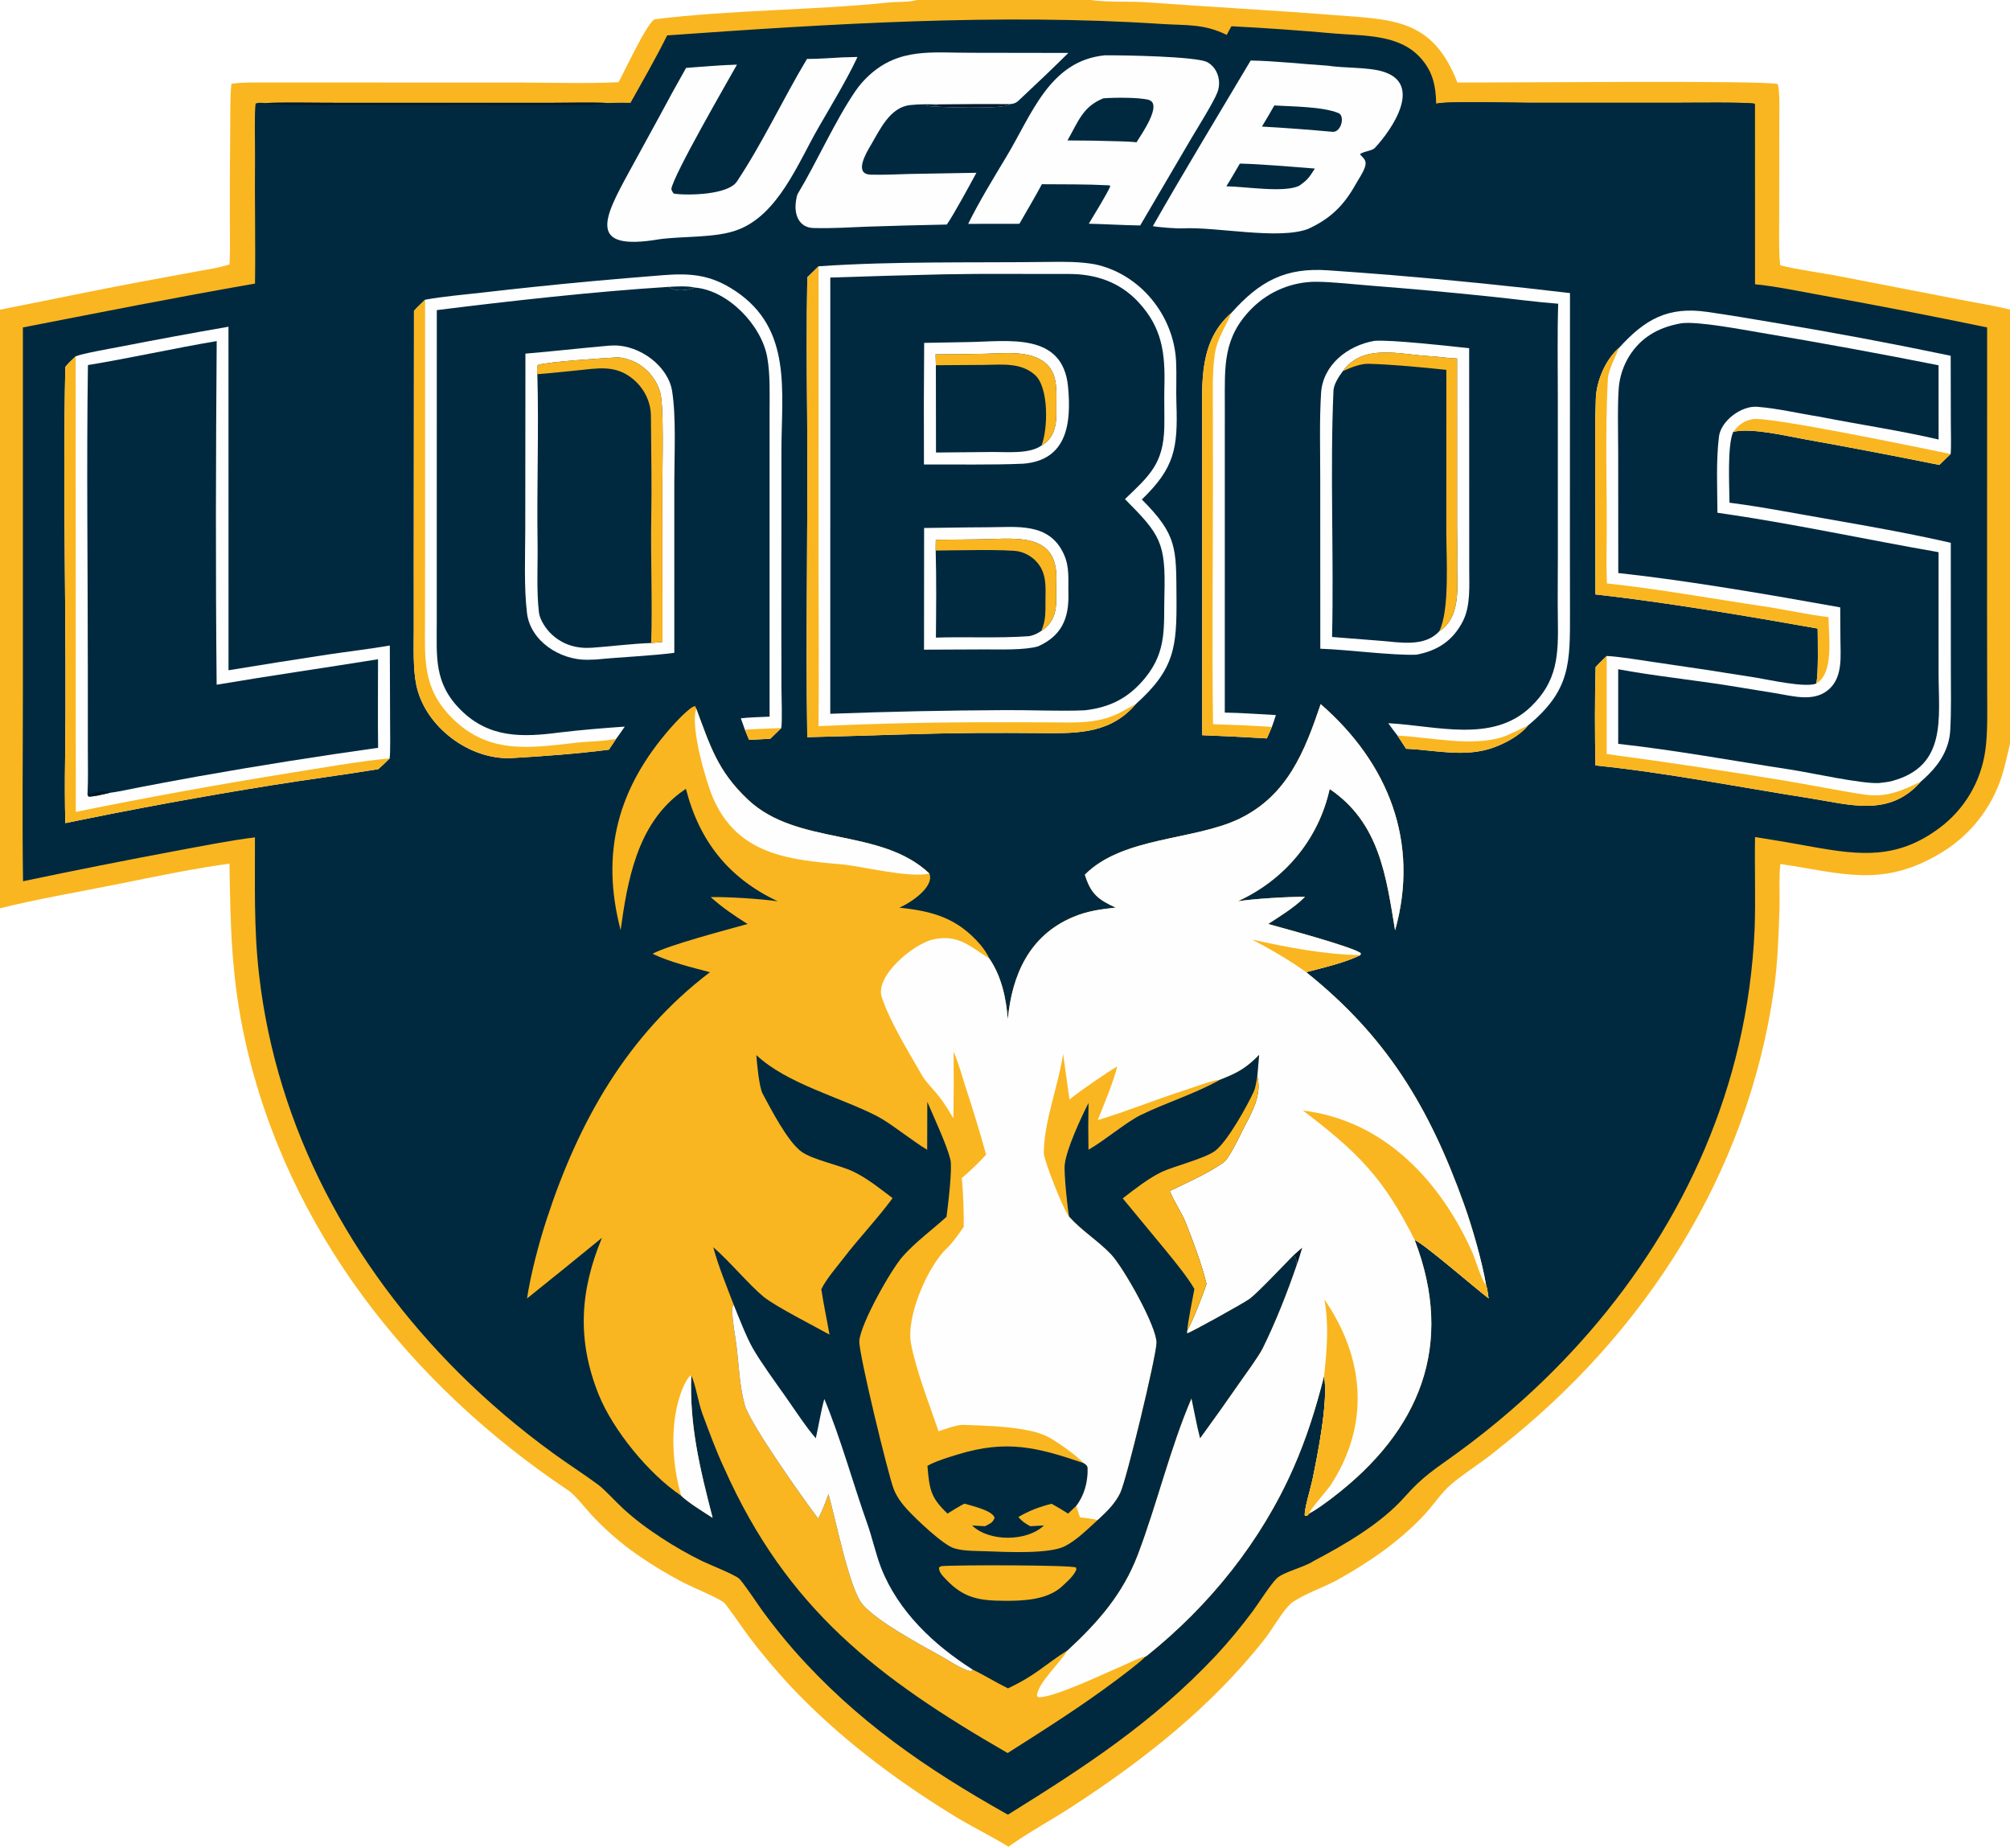
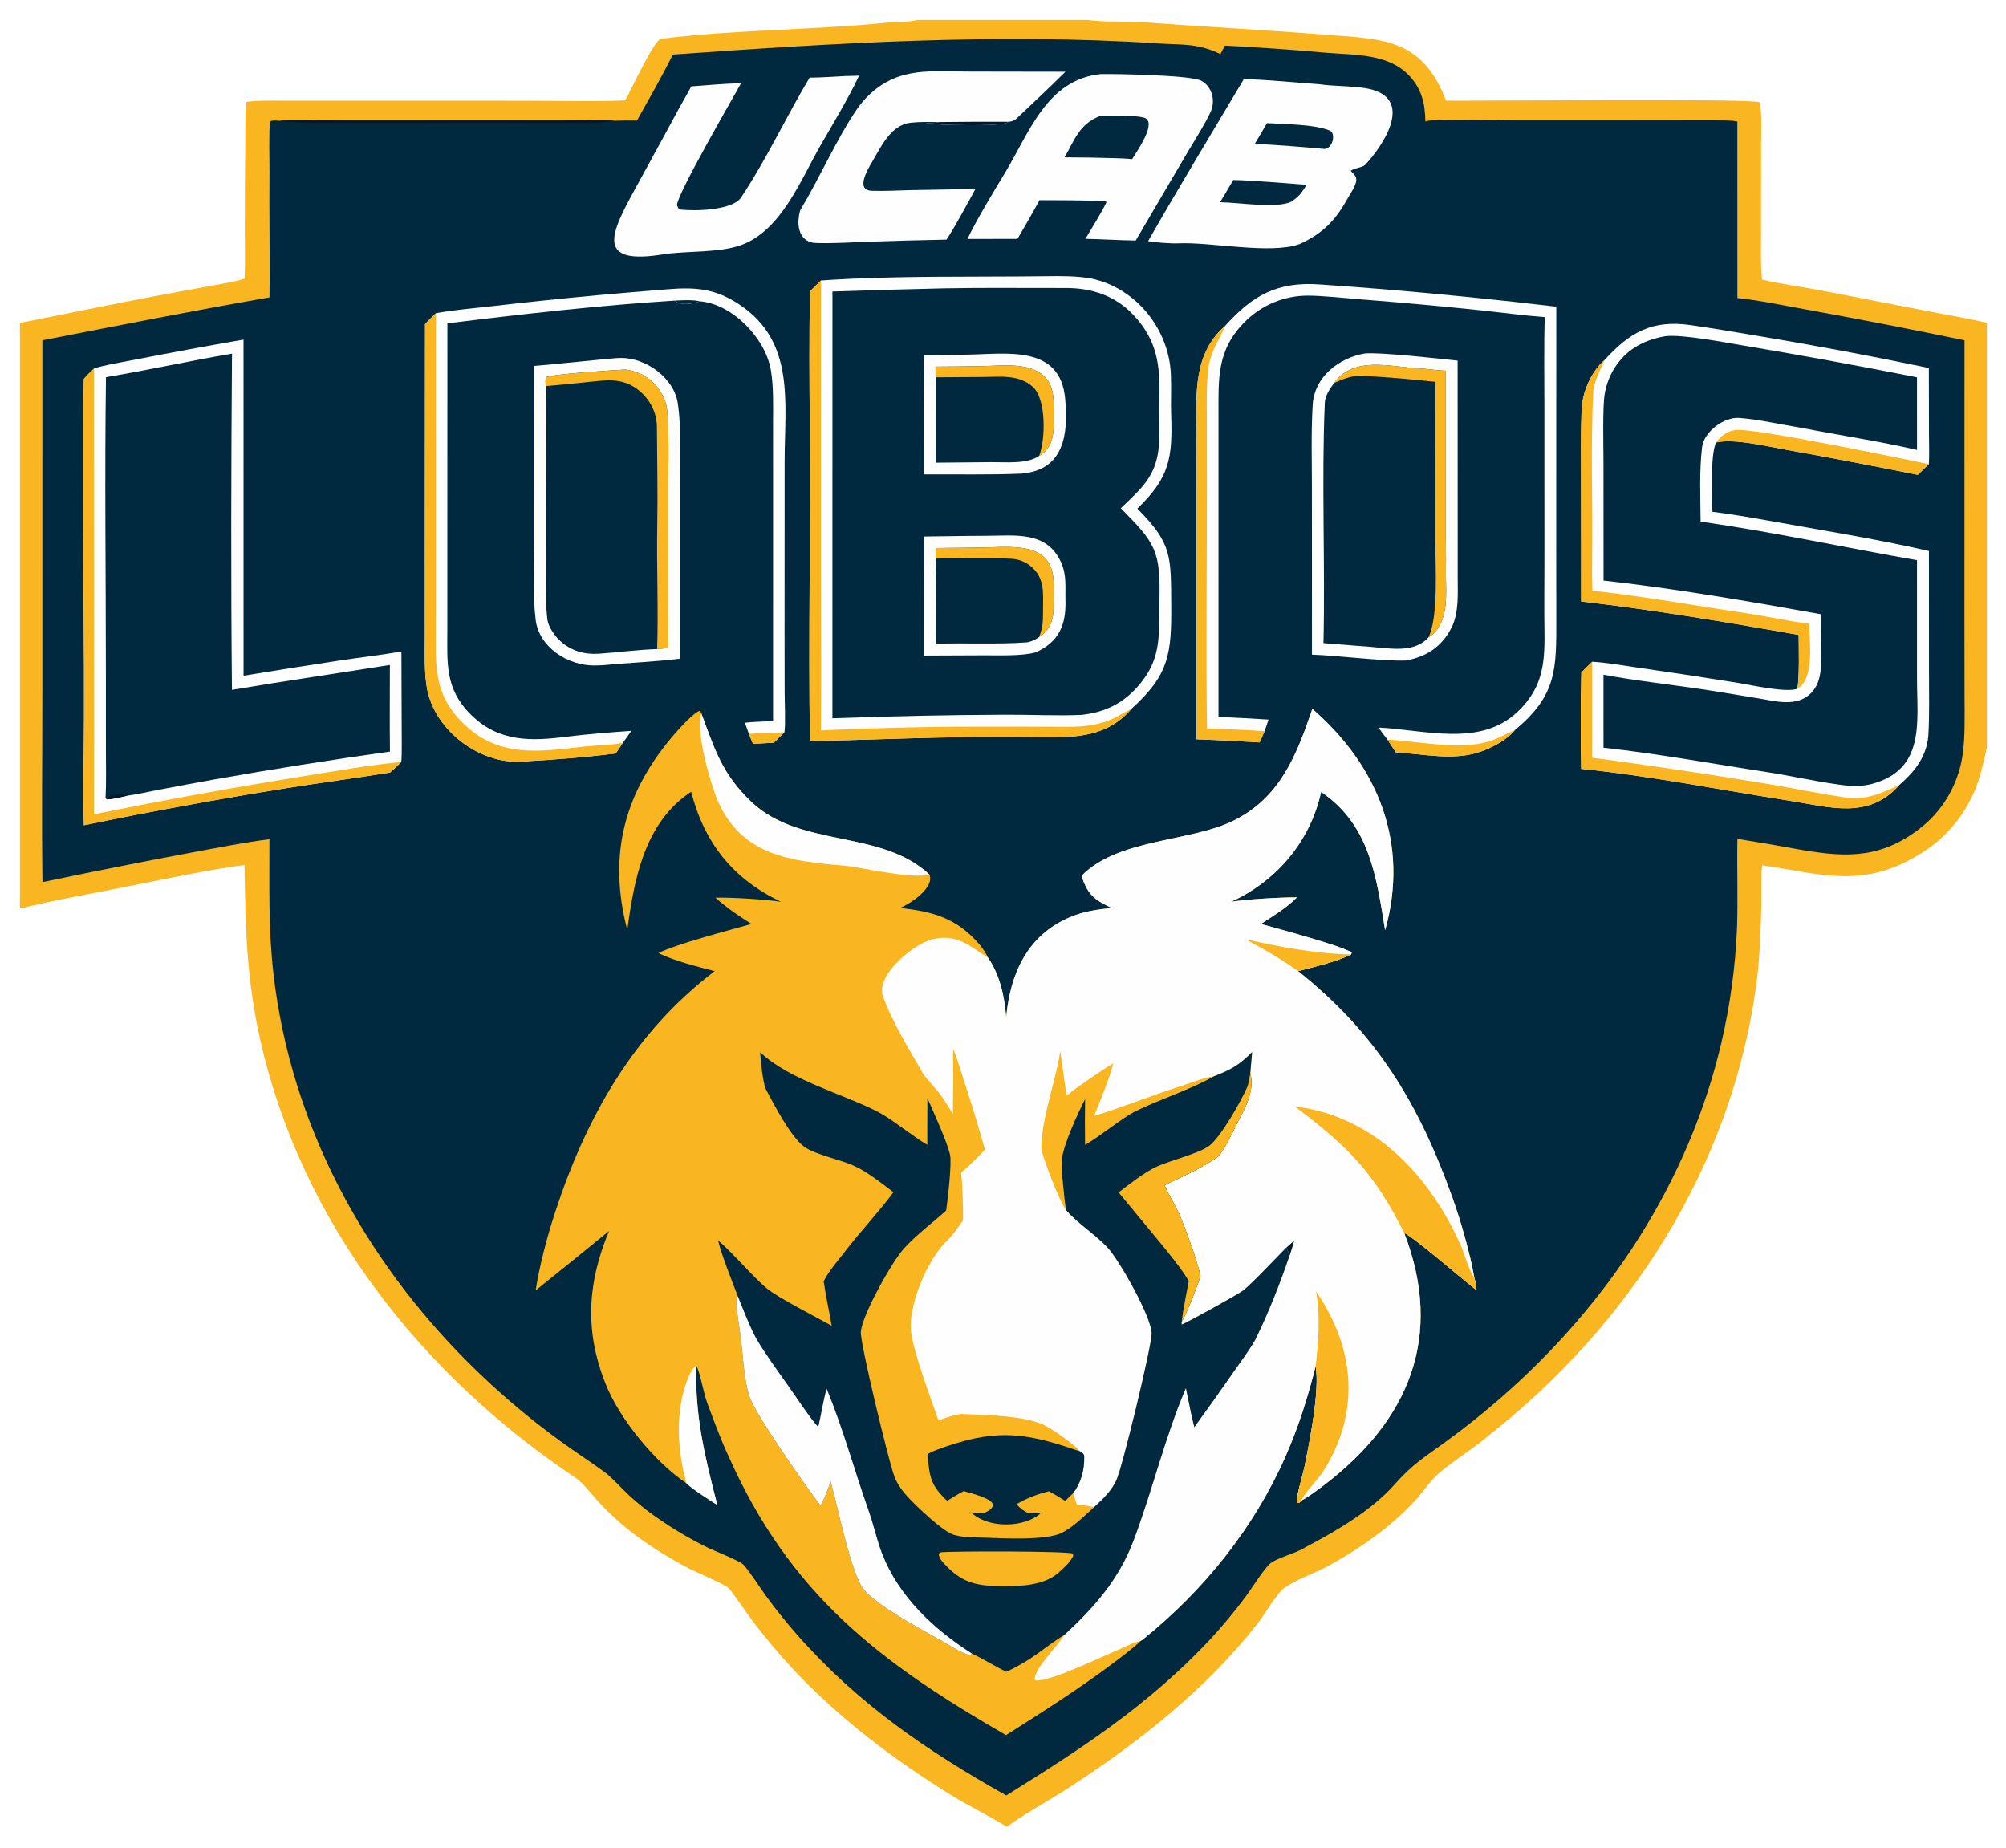
- <svg xmlns="http://www.w3.org/2000/svg" width="2368" height="2176" viewBox="0 0 2368 2176">
+ <svg xmlns="http://www.w3.org/2000/svg" width="2415" height="2224" viewBox="-24 -24 2415 2224">
  <path fill="#fab620" d="M1080.337 0h204.817l1.286.18c22.05 2.907 43.962 1.004 65.882 2.624 72.356 5.346 144.902 9.136 217.238 14.776 71.286 5.558 118.053 3.877 147.414 79.596 39.198.406 366.792-2.854 377.374 1.916 2.83 8.447 1.887 36.16 1.869 46.821l-.111 107.983c0 14.446-.685 45.835 1.239 58.61 18.611 4.774 47.36 8.711 67.285 12.421l137.936 26.754c19.98 3.975 46.083 8.164 65.434 12.977v511.408c-2.775 11.438-6.253 27.953-9.823 38.738a163.4 163.4 0 0 1-71.706 89.918c-69.005 41.692-117.068 23.493-188.978 12.946l-.185 1.425c-1.646 13.71-.425 33.43-.832 47.826-.907 32.266-2.035 66.33-6.55 98.172-30.691 216.917-151.94 405.637-322.758 539.84-18.213 15.706-40.237 28.627-58.362 44.084-9.96 8.493-20.773 24.362-29.753 34.084-29.236 31.653-65.033 56.339-102.509 77.27-17.56 9.807-39.135 16.227-55.452 27.995-10.036 8.938-22.496 31.253-31.583 42.78-62.86 79.657-142.776 142.495-227.467 197.413-23.857 15.469-51.049 30.105-73.987 46.592-21.073-13.1-44.42-24.166-66.328-37.729-70.16-43.409-134.536-92.073-191.201-152.153a778 778 0 0 1-47.954-57.102c-4.536-6.013-26.544-38.024-29.556-40.504-6.576-5.403-36.485-17.8-46.814-23.073a487 487 0 0 1-64.57-39.973A343 343 0 0 1 697.457 1785c-7.266-7.812-19.839-24.099-27.905-29.485-186.082-124.258-331-307.556-380.417-528.51-16.34-73.058-17.72-134.66-18.769-209.708-38.067 4.854-93.881 16.413-132.028 24.136-41.89 8.48-97.27 17.96-138.338 28.41V364.761c55.348-10.837 110.383-22.587 165.835-32.88l64.605-11.911c12.3-2.28 28.356-4.65 39.997-8.558.93-17.69.31-39.179.307-57.125q-.066-50.198.466-100.395c.167-15.857-.314-40.242 1.437-55.204 12.198-2.041 33.698-1.468 46.807-1.479l73.562-.003 217.58.029c36.347.021 82.362 1.398 118.102-.404 6.159-10.76 34.962-73.141 43.02-74.143 91.063-11.312 184.31-10.34 275.695-19.766 11.035-1.138 22.47-.008 32.924-2.922" />
  <path fill="#00293f" d="M785.978 41.689c191.248-13.546 390.054-26.146 582.245-13.484 29.08 1.916 49.833-.53 77.036 12.908 1.7-3.219 3.635-7.149 5.515-10.2a3202 3202 0 0 1 122.19 8.616c34.214 2.83 74.966.795 100.058 28.083 14.951 16.261 18.466 33.134 18.992 54.57 12.73-3.388 92.27-1.105 110.18-1.108l173.698-.016c12.044 0 88.393-.932 91.687 1.329l.037 212.462c20.886 1.661 60.809 9.845 82.232 13.67a7577 7577 0 0 1 191.216 37.166l-.092 334.182.148 94.856c.037 21.218.777 48.62-2.202 69.088a137.02 137.02 0 0 1-54.723 91.929c-49.154 36.485-92.907 31.67-148.055 21.845a2346 2346 0 0 0-68.506-11.685c-.666 35.527.777 72.668-.481 108.023a744.2 744.2 0 0 1-18.703 136.908c-39.405 168.522-136.678 315.824-266.567 428.726a939 939 0 0 1-65.026 51.798c-27.426 19.973-39.545 26.529-62.478 52.302-27.64 31.065-70.44 55.893-106.937 75.052-10.275 7.112-35.32 12.667-43.386 20.494-7.399 7.18-21.301 29.254-27.93 38.191a624 624 0 0 1-43.641 52.624c-74.67 79.305-154.213 130.893-245.062 187.402-95.823-53.808-178.64-110.373-252.111-193.767a691 691 0 0 1-37.067-46.314c-5.418-7.439-22.69-33.788-27.759-38.191-5.306-4.608-34.748-16.311-43.438-20.491a450 450 0 0 1-46.944-26.723c-17.399-11.416-31.176-21.447-46.542-35.558-8.014-7.358-21.253-22.019-29.267-27.921-17.14-12.623-35.355-24.162-52.764-36.896a936 936 0 0 1-110.376-93.816c-127.717-127.007-214.994-288.784-235.872-468.924-6.447-55.634-4.776-106.69-4.928-162.525-28.298 3.457-62.647 10.294-90.878 15.499a8276 8276 0 0 0-182.352 36.176c-1.043-74.077-.15-150.492-.15-224.739l.01-427.56c92.79-18.035 179.97-35.42 273.431-51.645.729-49.526-.505-99.818.026-149.344.146-13.505-.979-51.944.71-62.633 3.402-1.564 7.558-.894 11.437-.686 23.706-.974 51.232-.296 75.34-.278l134.705.034 127.086-.006c20.25 0 46.198-.735 66.091.198a581 581 0 0 1 27.027-.198c13.73-24.57 30.856-54.496 43.14-79.423" />
  <path fill="#00293f" d="M1692.014 122.182c12.73-3.388 92.27-1.105 110.18-1.108l173.698-.016c12.044 0 88.393-.932 91.687 1.329-2.868.696-38.776.903-45.122 1.06l1.48.26c-8.14 1.498-72.501.75-85.766.779l-131.248.093c-6.723.006-47.212.437-51.556-.492 3.537-.035 5.905.01 9.452-.53-12.377-.808-23.956-1.845-36.227.182l-1.678.285 2.266-.706c-5.322.858-8.604 1.002-13.94 1.233l4.283-.867c-4.573.175-23.12-.78-27.51-1.502" />
  <path fill="#031829" d="M312.589 121.362c23.706-.974 51.232-.296 75.34-.278l134.705.034 127.086-.006c20.25 0 46.198-.735 66.091.198-7.759 1.376-15.974 2.342-23.846 2.385-54.36.3-108.799-.24-163.181-.085l-142.587.328c-12.684-.016-63.516.334-73.608-2.576" />
  <path fill="#fab620" d="M1555.904 829.372c79.725 69.29 116.844 162.56 87.656 266.446-10.49-63.648-18.278-126.72-77.074-166.485-13.095 59.446-53.399 107.244-108.346 132.244 18.735-2.972 59.76-5.407 79.254-5.288l-.577.583-.977.953c-11.518 11.425-28.105 21.53-41.834 30.486 17.818 4.992 98.975 26.661 109.193 34.425l-.514 2.195c-17.398 8.732-44.517 15.02-63.912 20.111 94.605 75.624 144.888 158.615 185.934 273.123 9.694 27.043 21.334 67.417 26.11 95.602 1.41 3.837 2.217 11.115 2.883 15.445-14.58-11.017-75.8-64.105-87.126-68.833 47.697 123.999 6.242 224.998-96.346 303.302-7.94 6.06-18.855 14.251-27.581 18.755-3.155 3.251-1.338 2.467-5.356 3-1.482-5.49 7.135-33.754 8.876-42.221 6.094-29.652 18.989-92.856 13.772-122.632-9.596 37.821-20.323 72.35-36.055 108.149-38.158 86.829-99.012 162.464-172.862 221.563-.481.278-.962.537-1.443.815-7.082 7.4-25.669 21.186-34.164 27.588-41.1 30.882-84.92 58.563-128.305 86.115-152.677-88.058-259.829-169.25-333.979-335.652-9.75-20.829-17.471-42.232-25.52-63.692-4.886-13.023-7.928-34.217-13.258-45.644-2.227 59.28 10.388 110.713 25.18 167.935-10.106-6.525-28.852-18.036-37.018-26.03-38.086-25.415-80.528-77.512-97.28-119.324-25.697-64.138-22.013-121.954 3.959-184.46a10688 10688 0 0 1-88.312 71.47c4.56-29.54 13.827-64.681 23.101-93.097 37.653-115.38 94.937-217.097 192.406-291.208-21.727-5.738-47.706-12.06-67.64-21.712 19.96-10.642 86.754-27.942 111.936-35.066-16.004-10.15-29.152-18.98-43.37-31.67 19.85-.496 59.424 2.083 78.973 4.918-57.52-27.036-92.385-70.646-108.186-132.48a155 155 0 0 0-6.924 4.895c-50.585 38.193-61.975 103.068-70.015 161.492-23.865-91.112-3.427-167.18 58.976-238.209 4.88-5.556 22.821-25.251 28.782-25.577l1.382 3.083c16.36 43.71 24.908 73.12 60.741 106.971 58.527 55.29 156.16 32.53 213.808 87.044 6.595 15.806-22.818 35.188-35.38 40.267 39.038 4.125 68.334 12.005 95.563 43.724 3.635 4.232 8.358 11.072 10.48 16.194 14.295 20.678 19.94 47.07 21.798 71.752 4.908-52.477 25.371-98.726 76.548-120.464 17.201-7.305 32.292-9.185 50.54-11.269-20.668-9.464-29.38-16.286-36.3-38.766 44.536-44.923 129.43-40.304 182.296-66.018 56.505-27.485 76.692-79.225 95.507-134.848" />
  <path fill="#fefefe" d="M1555.904 829.372c79.725 69.29 116.844 162.56 87.656 266.446-10.49-63.648-18.278-126.72-77.074-166.485-13.095 59.446-53.399 107.244-108.346 132.244 18.735-2.972 59.76-5.407 79.254-5.288l-.577.583-.977.953c-11.518 11.425-28.105 21.53-41.834 30.486 17.818 4.992 98.975 26.661 109.193 34.425l-.514 2.195c-17.398 8.732-44.517 15.02-63.912 20.111 94.605 75.624 144.888 158.615 185.934 273.123 9.694 27.043 21.334 67.417 26.11 95.602 1.41 3.837 2.217 11.115 2.883 15.445-14.58-11.017-75.8-64.105-87.126-68.833 47.697 123.999 6.242 224.998-96.346 303.302-7.94 6.06-18.855 14.251-27.581 18.755-3.155 3.251-1.338 2.467-5.356 3-1.482-5.49 7.135-33.754 8.876-42.221 6.094-29.652 18.989-92.856 13.772-122.632-9.596 37.821-20.323 72.35-36.055 108.149-38.158 86.829-99.012 162.464-172.862 221.563-.481.278-.962.537-1.443.815-8.205 1.535-22.023 8.844-29.752 12.082-19.027 7.975-79.951 37.396-96.85 35.804l-1.387-1.887c1.127-14.618 27.783-39.172 36.153-53.29 35.871-33.12 65.068-66.372 82.693-112.734 22.62-59.5 38.166-125.808 63.257-184.046 3.419 15.736 6.096 31.362 10.144 46.977a3284 3284 0 0 0 46.327-65.156c6.94-9.914 22.605-31.2 27.371-40.778 14.939-30.024 29.484-66.993 40.263-98.68-.616-5.714-.366-6.68-3.46-11.236-10.834 10.962-41.783 43.75-51.697 51.384-6.196 4.772-70.778 40.602-74.047 40.922-.083-1.815-.307-1.985.176-3.63 5.293-7.816 19.647-45.093 22.587-54.61-4.941-21.176-16.55-52.443-24.907-73.104-3.896-9.637-12.846-23.04-17.76-34.838l-.629-1.536c20.49-9.892 44.42-20.419 62.91-33.3 7.307-5.091 19.132-30.868 23.754-39.86 9.825-19.115 22.224-39.5 16.472-61.698l2.214-25.367c-15.34 15.523-25.152 21.116-45.994 29.191-30.884 17.19-63.076 26.741-93.597 41.612-16.726 8.15-42.482 30.037-61.457 40.83q-.462-27.602.048-55.201c-8.928 17.528-25.691 53.626-27.989 72.087-1.256 10.09 2.986 50.505 4.978 61.683.206.237.407.474.617.707 14.368 16.044 33.708 28.005 48.704 43.663 14.704 15.352 54.128 85.34 53.774 104.555-.296 16.096-35.225 161.009-42.6 176.57-5.637 11.9-15.07 21.512-24.667 30.3a55 55 0 0 1-2.119 1.87c-5.923-1.593-14.452-2.407-20.738-3.195l-4.514-13.5c9.46-12.27 13.847-28.13 13.403-44.146-.102-3.615-2.403-4.624-4.812-6.311-7.206-8.288-33.398-27.217-44.696-32.287-24.028-10.785-70.64-11.79-97.47-12.691-6.664-.222-22.193 5.379-28.533 7.62-10.75-31.46-26.973-72.983-32.534-103.65-5.715-31.51 19.321-90.412 42.8-112.51 7.185-6.766 13.484-16.556 19.363-24.557.29-13.03-.662-44.9-2.34-57.495a319 319 0 0 0 28.725-27.657 1706 1706 0 0 0-23.72-78.137c-4.11-12.88-9.378-31.418-14.57-43.174q.378 39.287-.275 78.568c-5.554-9.346-9.72-16.363-16.508-25.343-4.486-5.934-16.352-18.164-19.832-24.237-16.389-28.788-37.327-61.88-47.976-92.872-8.687-25.287 37.916-63.436 60.41-68.302 30.085-6.506 43.462 8.406 66.223 22.465 14.295 20.678 19.94 47.07 21.798 71.752 4.908-52.477 25.371-98.726 76.548-120.464 17.201-7.305 32.292-9.185 50.54-11.269-20.668-9.464-29.38-16.286-36.3-38.766 44.536-44.923 129.43-40.304 182.296-66.018 56.505-27.485 76.692-79.225 95.507-134.848" />
  <path fill="#fab620" d="M1534.917 1308.016c95.736 11.65 161.78 82.731 199.502 166.688 3.303 7.348 11.853 35.747 16.399 39.063 1.41 3.837 2.216 11.115 2.882 15.445-14.58-11.017-75.8-64.105-87.126-68.833-36.417-72.826-67.258-103.625-131.657-152.363" />
  <path fill="#fab620" d="m1252.485 1241.297 7.472 53.786c10.9-9.226 43.753-31.586 56.216-38.99-3.356 15.688-16.539 47.15-22.923 63.192 32.43-9.546 67.062-23.823 99.608-34.181 10.676-3.398 34.186-12.601 44.559-13.384-30.884 17.19-63.076 26.741-93.597 41.612-16.726 8.15-42.482 30.037-61.457 40.83q-.462-27.602.048-55.201c-8.928 17.528-25.691 53.626-27.989 72.087-1.256 10.09 2.986 50.505 4.978 61.683-6.426-7.138-29.844-66.62-29.74-74.957.466-37.582 17.1-78.595 22.825-116.477" />
  <path fill="#fab620" d="M1560.366 1530.66c47.75 69.4 53.568 147.454 7.492 218.304-4.229 6.502-24.814 29.018-25.211 33.472-3.155 3.251-1.338 2.467-5.356 3-1.482-5.49 7.135-33.754 8.876-42.221 6.094-29.652 18.989-92.856 13.772-122.632 3.29-30.543 5.803-59.264.427-89.923" />
  <path fill="#fab620" d="M1475.08 1106.603c40.266 9.085 86.363 17.867 127.605 18.328-17.398 8.732-44.517 15.02-63.912 20.111-21.003-14.915-41.024-26.419-63.692-38.439" />
  <path fill="#031829" d="m1524.337 1478.166 9.783-8.602c-1.584 5.175-4.366 15.221-6.322 19.838-.616-5.714-.366-6.68-3.46-11.236" />
  <path fill="#00293f" d="M891.07 1242.722c35.645 33.585 98.266 49.485 141.731 71.667 16.175 8.256 41.089 28.87 59.517 39.88l.155-56.415c7.602 17.75 23.116 51.001 27.206 67.973 2.492 10.34-2.791 54.096-4.597 67.415-16.85 15.306-36.386 29.526-51.458 46.51-14.02 15.796-49.613 78.969-51.254 99.593-1.086 13.63 34.127 158.013 40.397 174.217 3.594 9.29 9.46 17.261 16.165 24.544 10.077 10.949 42.026 41.598 55.252 45.556 11.6 3.471 25.402 3.036 37.464 3.475 22.004.8 74.119 3.578 92.806-5.9 13.999-7.097 27.04-20.333 38.655-30.84a55 55 0 0 0 2.119-1.871c9.597-8.788 19.03-18.4 24.667-30.3 7.375-15.561 42.304-160.474 42.6-176.57.354-19.214-39.07-89.203-53.774-104.555-14.996-15.658-34.336-27.619-48.704-43.663-.21-.233-.411-.47-.617-.707-1.992-11.178-6.234-51.593-4.978-61.683 2.298-18.46 19.06-54.559 27.989-72.087q-.51 27.599-.048 55.201c18.975-10.793 44.73-32.68 61.457-40.83 30.521-14.87 62.713-24.422 93.597-41.612 20.842-8.075 30.654-13.668 45.994-29.19l-2.214 25.366c5.752 22.198-6.647 42.583-16.472 61.697-4.622 8.993-16.447 34.77-23.754 39.86-18.49 12.882-42.42 23.409-62.91 33.3l.63 1.537c4.913 11.797 13.863 25.201 17.76 34.838 8.356 20.66 19.965 51.928 24.906 73.103-2.94 9.518-17.294 46.795-22.587 54.611-.483 1.645-.259 1.815-.176 3.63 3.27-.32 67.851-36.15 74.047-40.922 9.914-7.634 40.862-40.422 51.696-51.384 3.095 4.556 2.845 5.522 3.461 11.236-10.78 31.687-25.324 68.656-40.263 98.68-4.766 9.577-20.431 30.864-27.37 40.778a3284 3284 0 0 1-46.328 65.156c-4.048-15.615-6.725-31.241-10.144-46.977-25.091 58.238-40.637 124.547-63.257 184.046-17.625 46.362-46.822 79.613-82.693 112.734-28.49 17.948-35.433 28.2-70.208 44.815-14.145-6.883-28.873-16.079-41.573-22.093-.954 1.259-1.028 1.055-2.446 1.962-11.688-2.85-24.941-12.342-35.649-18.263-23.619-13.027-75.739-41.115-91.991-60.858-15.446-18.78-31.833-101.926-39.834-129.655-4.046 11.037-6.685 18.398-12.125 28.936-17.24-22.636-80.21-111.744-86.373-133.382-6.285-22.062-7.063-47.461-9.901-70.233-1.723-13.811-4.842-28.287-4.997-42.188-.028-2.565.388-4.078 1.628-6.295-7.574-19.912-18.878-47.593-23.904-67.515 19.416 16.812 42.319 44.463 59.111 58.247 13.897 11.407 59.53 34.447 77.746 44.667-3.026-17.517-7.056-36.115-9.638-53.401 5.715-11.992 17.94-25.818 26.113-36.51 17.765-23.24 40.853-47.533 57.868-70.836-13.474-10.241-30.646-23.973-46.088-31.117-15.647-7.773-48.076-13.93-61.405-23.697-16.356-11.983-36.023-50.426-45.723-68.444-3.938-7.313-6.756-36.39-7.285-45.237" />
  <path fill="#fefefe" d="M864.274 1536.565c5.496 13.594 15.08 38.29 22.266 50.897 9.755 17.112 26.502 39.964 38.27 56.652 9.586 13.596 25.936 38.433 36.304 49.915 3.372-14.692 6.09-32.335 10.029-46.222 19.25 46.024 33.851 99.687 50.655 147.004 5.873 16.546 10.113 36.158 16.283 51.919 20.04 51.2 62.175 90.835 107.881 119.811-.954 1.259-1.028 1.055-2.446 1.962-11.688-2.85-24.941-12.342-35.649-18.263-23.619-13.027-75.739-41.115-91.991-60.858-15.446-18.78-31.833-101.926-39.834-129.655-4.046 11.037-6.685 18.398-12.125 28.936-17.24-22.636-80.21-111.744-86.373-133.382-6.285-22.062-7.063-47.461-9.901-70.233-1.723-13.811-4.842-28.287-4.997-42.188-.028-2.565.388-4.078 1.628-6.295" />
  <path fill="#fab620" d="M1481.197 1267.896c5.752 22.198-6.647 42.583-16.472 61.697-4.622 8.993-16.447 34.77-23.754 39.86-18.49 12.882-42.42 23.409-62.91 33.3l.63 1.537c4.913 11.797 13.863 25.201 17.76 34.838 8.356 20.66 19.965 51.928 24.906 73.103-2.94 9.518-17.294 46.795-22.587 54.611.513-9.124 6.486-38.372 8.357-48.61-8.39-14.64-23.57-32.894-34.427-46.224l-50.004-60.515c12.991-10.057 31.597-24.597 46.5-31.385 14.67-6.684 50.566-15.706 62.378-24.6 14.282-10.757 37.846-52.813 45.734-70.364 1.806-4.015 3.166-12.636 3.889-17.248" />
  <path fill="#fab620" d="M1108.853 1844.702c16.885-1.57 153.8-1.497 158.908 1.643l.253 2.702c-3.866 8.287-11.886 14.93-18.63 21.055-17.28 14.377-44.113 15.524-65.763 15.394-29.906-.185-48.178-2.96-69.294-25.35-3.852-4.088-8.225-8.307-8.084-13.917z" />
  <path fill="#00293f" d="M1092.593 1726.591a54 54 0 0 1 3.737-2.013c8.843-4.417 22.369-8.499 32.083-11.476 57.739-17.697 93.86-8.302 148.035 10.142 2.409 1.687 4.71 2.696 4.812 6.311.444 16.017-3.942 31.876-13.403 44.146l-9.481 9.1c-6.727-4.269-12.484-7.72-19.451-11.578-13.692 3.34-27.071 8.382-39.172 15.634 5.198 5.791 7.592 7.129 14.069 10.81l16.095-.913c-19.974 19.136-64.75 19.468-84.674.015l15.184.903c5.863-3.17 9.313-4.065 11.304-10.018-2.537-8.62-26.905-13.946-35.46-16.612-5.993 2.936-14.131 8.173-20.048 11.75-20.146-19.398-21.08-28.159-23.63-56.2" />
  <path fill="#fefefe" d="M1094.852 1028.8c-22.07 5.999-82.127-9-103.676-10.79-63.832-5.3-122.31-12.252-151.045-77.893-8.149-18.618-27.411-84.472-19.828-105.332 16.36 43.71 24.908 73.12 60.741 106.971 58.527 55.29 156.16 32.53 213.808 87.044" />
  <path fill="#fefefe" d="M802.515 1761.73c-10.473-35.997-13.246-80.8-1.768-116.83 1.98-6.211 7.81-22.096 13.606-25.075-2.227 59.28 10.388 110.713 25.18 167.935-10.106-6.525-28.852-18.036-37.018-26.03" />
  <path fill="#fefefe" d="M964.398 313.64c89.088-6.167 181.712-3.969 271.112-5.142 17.895-.235 36.615-.403 54.208 2.781 53.565 11.237 93.32 60.371 95.86 114.653.758 16.212-.193 33.261.355 48.847 1.86 53.092-2.085 76.256-40.726 113.542 41.975 41.936 40.378 57.55 40.817 114.762.451 58.978-1.92 85.014-48.073 126.382a78 78 0 0 1-3.516 3.93c-30.697 32.374-71.114 30.322-111.487 30.044q-36.065-.33-72.131-.128c-67.263.48-132.978 3.479-199.787 4.968-1.854-126.72.97-254.26-.147-381.1-.468-53.184-.736-107.412.187-160.503z" />
  <path fill="#fab620" d="m964.398 313.64-.037 358.914c-.004 60.56.606 122.263-.056 182.743a4346 4346 0 0 1 211.327-4.562q30.901-.105 61.802.114c30.972.182 58.345 2.174 85.928-13.565 4.117-2.348 10.396-5.906 14.59-7.82a78 78 0 0 1-3.517 3.931c-30.697 32.374-71.114 30.322-111.487 30.044q-36.065-.33-72.131-.128c-67.263.48-132.978 3.479-199.787 4.968-1.854-126.72.97-254.26-.147-381.1-.468-53.184-.736-107.412.187-160.503z" />
  <path fill="#00293f" d="M1112.005 323.112c48.77-.973 98.206-.252 146.872-.413 31.663-.105 60.006 9.376 81.912 32.735 28.553 30.445 32.04 60.85 30.98 100.592-.375 14.036.208 32.436-.081 46.808-.871 43.262-17.453 57.384-46.374 85.045 41.921 42.188 48.132 51.195 46.483 112.499-.993 36.925 3.417 66.16-22.553 97.929-19.375 23.697-41.116 34.85-71.162 38.308-27.608 1.3-63.5-.378-92.164-.202a6259 6259 0 0 0-207.784 4.306l.046-513.812q66.903-2.249 133.825-3.795" />
  <path fill="#fefefe" d="M1140.538 402.92c46.539-.638 111.64-12.422 117.756 52.704 3.976 42.327-.775 86.366-52.73 90.539-36.247 1.623-80.183.712-117.037.946q-.378-71.627.239-143.25z" />
  <path fill="#00293f" d="M1102.22 417.348q29.084-.06 58.161-.68c22.977-.425 54.854-4.629 72.618 12.176 14.524 13.74 11.117 35.512 11.5 53.5.359 16.865-1.438 33.087-17.477 42.45-14.449 10.137-40.071 7.456-57.47 7.573l-66.848.635-.134-102.82z" />
  <path fill="#fab620" d="M1102.22 417.348q29.084-.06 58.161-.68c22.977-.425 54.854-4.629 72.618 12.176 14.524 13.74 11.117 35.512 11.5 53.5.359 16.865-1.438 33.087-17.477 42.45 7.625-19.196 8.852-68.125-7.607-83.053-16.9-15.326-39.748-12.02-60.825-11.926-18.864.086-37.38.32-56.02.367z" />
  <path fill="#fefefe" d="M1121.875 621.444c13.605-.142 27.223-.425 40.933-.405 34.471.052 73.125-6.504 90.524 31.761 7.036 15.47 4.947 29.924 5.377 46.25.771 29.272-7.944 49.736-35.631 62.219-16.07 4.759-45.69 3.538-63.389 3.63l-71.092.304.095-143.313z" />
  <path fill="#00293f" d="M1102.48 635.768c21.108-.311 44.984-.195 65.7-.909 38.978-1.343 78.639-2.502 76.274 49.845-1.008 22.322 4.714 43.799-17.63 58.36-4.157 3.008-10.521 5.981-15.56 6.335-35.639 2.49-72.976.414-108.664 1.602.3-33.021.692-69.726-.257-102.535.013-4.146-.067-8.585.137-12.698" />
  <path fill="#fab620" d="M1102.48 635.768c21.108-.311 44.984-.195 65.7-.909 38.978-1.343 78.639-2.502 76.274 49.845-1.008 22.322 4.714 43.799-17.63 58.36 5.435-13.097 4.725-21.113 4.863-35.255.173-17.677 1.695-34.394-12.248-47.935a41 41 0 0 0-18.94-10.29c-11.946-2.907-82.37-1.221-98.156-1.118.013-4.146-.067-8.585.137-12.698" />
  <path fill="#fefefe" d="M1907.554 409.549c30.229-33.323 57.22-48.868 103.729-42.179 25.512 3.671 50.968 7.94 76.387 12.253a5120 5120 0 0 1 210.456 39.392l.166 78.499c.019 8.493.592 29.487-.222 37.227l-13.32 12.884a7156 7156 0 0 0-157.25-29.978c-22.94-4.072-63.733-14.077-85.544-8.981-7.234 15.839-4.551 64.11-4.421 83.437 21.016 2.722 42.568 6.2 63.418 9.972 65.471 11.84 132.46 22.413 197.284 37.24l.073 148.242c.019 23.887.63 48.91-.721 72.768-1.128 20.076-11.007 37.343-25.197 51.517a179 179 0 0 1-9.601 8.917c-37.093 42.369-84.25 26.713-131.166 19.367-82.805-12.969-168.59-30.04-252.025-38.548-.758-35.946-.814-79.979.185-115.814 3.385-3.897 9.232-9.326 13.08-13.118 14.91.66 41.847 5.26 57.997 7.552a6367 6367 0 0 1 118.048 17.987c15.485 2.551 57.48 12.023 70.745 6.99 2.904-10.898 1.794-51.546 1.738-64.852-81.807-14.56-179.227-30.934-261.83-40.188l-.13-144.922c-.018-28.23-.462-57.577.611-85.728.777-20.968 11.359-45.963 27.51-59.936" />
  <path fill="#fab620" d="M1907.554 409.549c-3.867 9.089-12.802 27.166-13.302 36.488-3.626 67.44-.555 135.68-1.517 203.288-.185 12.577-.111 25.364.352 37.852 60.754 6.466 123.709 17.975 184.278 26.908 24.55 3.62 52.873 10.046 76.812 12.766.111 22.226 6.808 66.393-14.523 78.324 2.905-10.898 1.795-51.546 1.74-64.852-81.807-14.56-179.228-30.934-261.831-40.188l-.13-144.922c-.018-28.23-.462-57.577.611-85.728.777-20.968 11.359-45.963 27.51-59.936" />
  <path fill="#fab620" d="M1892.865 772.646V888.16a6954 6954 0 0 1 208.698 31.158c31.894 5.21 63.51 11.898 95.441 16.613 25.16 3.715 43.735-4.661 65.787-15.171-37.093 42.369-84.25 26.713-131.166 19.367-82.805-12.969-168.59-30.04-252.025-38.548-.758-35.946-.814-79.979.185-115.814 3.385-3.897 9.232-9.326 13.08-13.118" />
  <path fill="#fab620" d="M2041.956 508.666c5.883-8.084 13.135-13.445 23.162-15.025 20.128-3.17 201.835 34.746 232.952 41.1l-13.32 12.884a7156 7156 0 0 0-157.25-29.978c-22.94-4.072-63.733-14.077-85.544-8.981" />
  <path fill="#00293f" d="M1981.406 380.676c20.072-2.287 71.132 7.586 93.184 11.243a7166 7166 0 0 1 209.253 38.326l.038 87.436c-45.307-10.568-94.924-17.899-140.711-26.925-24.124-3.776-48.822-9.749-73.15-11.63-18.536-1.435-42.623 16.597-44.899 35.143-3.534 28.933-1.924 60.363-1.794 89.654 88.041 12.56 173.622 31.332 260.516 46.46l.019 142.595c.019 52.509 10.175 109.02-54.113 126.713-5.512 1.512-10.766 2.013-16.409 2.628-20.979 1.004-79.716-12.159-103.73-15.819-67.025-10.218-135.826-22.963-203.185-30.355l-.018-87.87c38.702 7.295 87.764 12.602 127.853 18.886l57.239 9.302c21.534 3.53 47.175 11.303 64.565-5.855 15.022-14.825 12.229-38.524 12.155-57.755l-.241-37.467c-81.751-14.677-179.265-31.548-261.479-40.443l-.092-142.698c-.037-18.831-1.148-65.141 1.313-80.897a84.7 84.7 0 0 1 14.615-36.278c14.597-20.37 34.891-30.325 59.07-34.394" />
  <path fill="#fefefe" d="M89.15 419.718c7.294-3.247 41.434-9.22 51.167-11.104a6119 6119 0 0 1 128.847-23.778l.054 404.632q58.396-9.619 116.907-18.518c23.195-3.457 50.336-6.645 73.123-10.638l.325 90.824c.008 8.216.48 35.754-.523 42.179-4.718 4.729-8.396 8.274-13.463 12.63-41.371 6.84-83.766 12.225-125.433 18.955a5519 5519 0 0 0-243.195 44.6c-.666-24.287-.629-49.705-.294-74.002 2.123-153.974-3.035-309.512.29-463.314 3.763-4.607 7.906-8.353 12.194-12.466" />
  <path fill="#fab620" d="M76.956 432.184c3.762-4.607 7.905-8.353 12.193-12.466l.14 536.54a6321 6321 0 0 1 253.53-46.046c34.762-5.56 81.719-13.852 116.23-16.897-4.717 4.729-8.395 8.274-13.462 12.63-41.371 6.84-83.766 12.225-125.433 18.955a5519 5519 0 0 0-243.195 44.6c-.666-24.287-.629-49.705-.294-74.002 2.123-153.974-3.035-309.512.29-463.314" />
  <path fill="#00293f" d="M103.595 429.993c50.176-8.25 101.004-19.702 151.703-28.25-1.017 133.333-1.406 271.483-.066 404.755 63.81-10.787 126.575-19.757 190.133-30.007.019 34.517-.373 69.86.093 104.302a5841 5841 0 0 0-211.27 33.52 5994 5994 0 0 0-69.773 12.974c-9 1.708-26.588 5.65-35.158 6.572-6.746 1.482-18.468 4.528-24.837 4.367l-1.345-2.265c.934-17.641.421-37.878.41-55.714l-.024-94.06c-.007-117.637-1.613-238.903.134-356.194" />
  <path fill="#031829" d="M103.075 935.961c7.695-2.503 18.527-6.017 26.182-2.102-6.746 1.482-18.468 4.528-24.837 4.367z" />
  <path fill="#fefefe" d="M713.84 407.465q4.69-.496 9.41-.562c30.823-.337 63.96 24.478 68.59 53.78 4.87 30.825 2.594 74.624 2.578 106.766l.007 201.467c-27.091 3.62-63.86 5.026-92.252 7.888q-5.085.253-10.171.322c-32.592.331-67.12-22.13-71.135-54.944-3.74-30.566-2.042-69.049-2.042-100.088l.185-205.573c31.174-2.57 63.375-6.284 94.83-9.056" />
  <path fill="#00293f" d="M633.064 440.744c-.264-3.925-.958-7.448.7-10.916 12.916-3.974 76.151-7.849 93.136-8.889 5.818-.355 17.268 3.33 22.681 6.266a58.2 58.2 0 0 1 28.202 35.004c4.543 15.723 2.554 87.49 2.549 108.958l.142 184.961-13.351 1.251c-23.183.77-46.59 3.96-69.716 5.562-17.884 1.238-33.967-3.352-47.256-15.565-6.599-6.065-14.134-17.078-15.187-25.804-3.106-25.74-1.235-56.134-1.639-82.061-1.02-65.619 1.584-133.437-.26-198.767" />
  <path fill="#fab620" d="M633.064 440.744c-.264-3.925-.958-7.448.7-10.916 12.916-3.974 76.151-7.849 93.136-8.889 5.818-.355 17.268 3.33 22.681 6.266a58.2 58.2 0 0 1 28.202 35.004c4.543 15.723 2.554 87.49 2.549 108.958l.142 184.961-13.351 1.251c1.633-48.101-.772-100.444.144-149.039.729-38.692-.214-79.574-.423-118.416-.09-16.41-7.66-31.854-20.16-42.676-21.336-18.472-43.157-13.186-68.62-10.777-14.944 1.414-29.968 3.183-45 4.273" />
  <path fill="#fefefe" d="M1619.192 401.489c18.685-1.668 89.807 6.287 111.63 8.66l.07 200.904.001 59.43c-.003 19.988 1.752 43.319-7.609 61.47-11.768 22.823-29.89 34.541-54.549 39.17-28.508 1.081-81.29-6.013-113.277-7.025l-.076-202.285c-.006-32.268-1.023-66.632.98-98.771 2.076-33.27 31.236-56.132 62.83-61.553" />
  <path fill="#00293f" d="M1582.033 437.141c23.863-33.178 68.12-19.349 102.422-17.649 10.63.528 21.42 2.52 32.121 2.743l.022 197.85c.004 13.323.413 27.014.12 40.28-.602 27.442 5.954 65.825-21.147 83.18-16.94 18.827-46.33 13.031-68.424 11.272-19.275-1.534-38.552-3.074-57.833-4.554 2.23-95.652-2.464-194.378 1.645-290.128.322-7.48 6.48-16.96 11.074-22.994" />
  <path fill="#fab620" d="M1582.033 437.141c23.863-33.178 68.12-19.349 102.422-17.649 10.63.528 21.42 2.52 32.121 2.743l.022 197.85c.004 13.323.413 27.014.12 40.28-.602 27.442 5.954 65.825-21.147 83.18 12.51-24.73 8.347-87.422 8.33-116.674l.075-191.23c-29.275-3.046-62.01-6.275-91.584-7.156-9.71-.29-21.568 4.707-30.359 8.656" />
  <path fill="#fefefe" d="M1473.436 71.269c29.397.539 61.296 4.186 90.937 6.112 18.426 2.917 46.211 1.625 63.77 6.607 49.19 13.957 12.156 68.259-8.548 90.377-3.169 3.386-14.011 4.014-17.454 7.385 5.433 5.621 8.71 8.008 5.346 16.555-2.643 6.72-6.948 12.667-10.441 18.925-14.005 25.096-30.146 40.718-56.344 52.56-34.965 12.864-107.846-2.847-146.999-.825-7.082.367-28.86-1.184-35.501-2.633 37.03-64.908 76.984-130.731 115.234-195.063" />
  <path fill="#00293f" d="M1460.67 192.69c26.847.604 61.08 3.84 88.389 5.831-6.53 10.245-8.555 13.513-18.69 20.432-17.974 8.282-62.098.895-85.608.458 5.319-8.298 10.836-18.148 15.908-26.72" />
  <path fill="#00293f" d="M1501.294 124.219c19.94 1.26 57.355 1.226 75.718 9.039 7.485 3.184 3.563 21.893-6.68 22.051a2363 2363 0 0 0-83.646-6.228 1049 1049 0 0 0 14.608-24.862" />
  <path fill="#fefefe" d="M1301.262 65.187c20.232-.305 108.704 1.22 121.116 8.065 6.297 3.473 10.741 9.496 12.667 16.382a30.5 30.5 0 0 1-.868 19.242c-4.564 11.81-22.873 40.881-30.32 53.497l-60.581 103.19c-19.734-.265-40.526-1.608-60.545-2.049 6.083-10.286 21.327-34.738 25.38-44.236l-1.469-.999c-25.911-1.362-53.165-1.127-79.202-1.297-8.127 15.225-17.87 31.52-26.481 46.621l-60.314.08c11.996-24.71 30.618-55.314 44.992-79.13 29.748-49.294 50.7-112.793 115.625-119.366" />
  <path fill="#00293f" d="M1299.888 115.792c12.737-.988 41.532-1.233 53.047 1.744 17.761 4.592-9.378 42.309-14.005 50.063-6.31-.753-12.711-.878-19.07-1.134a1937 1937 0 0 0-62.261-1.045c12.876-22.56 18.019-39.809 42.289-49.628" />
  <path fill="#fefefe" d="M500.79 353.045c19.735-3.738 46.368-6.023 67.021-8.382q63.511-7.341 127.171-13.249c28.198-2.616 56.416-4.868 84.702-7.183 34.059-2.788 57.698-.821 86.693 18.519 67.127 44.774 54.301 117.746 54.227 188.32l-.08 209.02c0 23.273-.008 46.712.095 69.961.04 9.198 1.208 40.043-.248 47.52q-6.441 6.335-12.948 12.6l-24.91 1.263-4.928-11.921-4.803-13.475c9.76-1.167 23.778-1.436 33.88-1.933l.006-283.816-.013-76.34c-.007-20.46.807-42.846-2.723-62.913-6.669-37.906-46.14-79.123-85.396-82.335-8.31 3.38-23.171 5.385-30.562-.818-87.281 5.459-186.576 16.535-273.369 27.39l-.057 289.709.011 77.24c.011 41.683-3.639 72.6 28.714 104.463 33.53 33.021 72.54 31.733 115.97 26.073 24.375-2.948 52.028-5.223 76.807-6.92a526 526 0 0 1-10.117 14.334l-8.607 12.834c-36.496 4.746-77.748 7.798-114.102 9.857-49.782 2.822-102.394-36.788-112.68-85.623-4.14-19.65-3.026-44.99-3.036-65.716l-.016-79.567.229-295.845c3.582-4.054 9.067-9.152 13.068-13.067" />
  <path fill="#fab620" d="m500.79 353.045.016 294.437-.102 83.965c-.038 45.559-3.211 78.865 31.696 114.073 43.446 43.816 92.665 35.307 148 29.134 13.694-1.529 32.348-1.466 45.533-4.482l-8.607 12.834c-36.496 4.746-77.748 7.798-114.102 9.857-49.782 2.822-102.394-36.788-112.68-85.623-4.14-19.65-3.026-44.99-3.036-65.716l-.016-79.567.229-295.845c3.582-4.054 9.067-9.152 13.068-13.067" />
  <path fill="#fab620" d="M877.585 859.513c13.72-1.033 28.935-1.37 42.786-1.941q-6.441 6.334-12.948 12.598l-24.91 1.264z" />
  <path fill="#00293f" d="M787.974 337.883c9.134-.507 21.59-1.27 30.562.818-8.31 3.38-23.171 5.385-30.562-.818" />
  <path fill="#fefefe" d="M1450.66 368.582c33.268-37.214 63.24-53.823 114.3-50.16 25.154 1.802 50.565 3.55 75.748 5.676a5982 5982 0 0 1 208.903 21.096l-.092 296.966.098 78.666c.067 60.138.883 92.182-49.619 133.828-9.44 11.753-26.59 20.851-40.637 25.893-33.574 12.048-68.311 2.857-102.849 1.386l-10.09-15.495c-3.789-4.65-7.365-9.756-10.904-14.621 57.073 3.005 122.785 23.821 167.764-19.184 31.933-30.531 32.706-61.435 32.042-103.085-.381-23.884.004-48.543.002-72.38l-.034-189.206c-.005-35.891-.684-74.532.433-110.221-24.762-1.84-53.011-5.658-78.03-8.262a5313 5313 0 0 0-141.733-12.941c-19.67-1.508-46.126-4.576-65.325-4.66a107 107 0 0 0-75.493 31.057c-34.704 34.535-32.168 68.392-32.185 113.596l-.009 76.858-.017 285.951c18.702.167 41.261 1.928 60.214 2.907-1.356 4.47-3.193 9.46-4.717 13.939l-5.93 13.555a3805 3805 0 0 0-76.155-3.782l-.02-278.963-.083-92.408c-.048-44.946-3.545-92.953 34.419-126.006" />
  <path fill="#fab620" d="m1416.345 865.96-.02-278.964-.083-92.408c-.048-44.946-3.545-92.953 34.419-126.006l-.405 1.007c-6.888 16.716-16.534 28.995-19.233 48.675-2.87 20.918-2.151 41.8-2.133 62.85l.094 86.596c.026 94.3-1.169 191.231.102 285.293 22.274.688 47.12 1.608 69.344 3.183l-5.93 13.555a3805 3805 0 0 0-76.155-3.782" />
  <path fill="#fab620" d="M1646.422 866.438c39.335 1.97 86.258 13.182 123.227 1.849 7.418-2.274 22.448-10.11 30.35-13.633-9.441 11.753-26.59 20.851-40.638 25.893-33.574 12.048-68.311 2.857-102.849 1.386z" />
  <path fill="#fefefe" d="M1115.445 264.476a6916 6916 0 0 0-94.567 2.524c-20.296.789-40.415 2.136-60.811 1.597-15.973.317-23.101-11.255-22.855-26.05.052-3.206 1.104-11.763 2.697-14.406 22.862-37.9 43.351-85.058 68.104-121.232a106.8 106.8 0 0 1 15.51-17.81c36.009-33.239 74.807-26.825 120.428-26.94l114.702.187c-18.058 17.879-36.549 35.475-55.117 52.837-4.978 4.656-6.629 6.921-13.6 7.428-.255.227-.486.484-.765.68-7.86 5.522-84.397 3.131-97.828 1.464l.259-.467c5.47-.137 10.195-.198 15.59-1.372-11.481-.091-23.427-.449-34.958.837-23.978 2.674-35.66 29.17-46.413 47.353-5.14 8.694-20.48 34.086.032 34.602 15.405.472 31.037-.431 46.466-.824l77.987-1.365c-7.258 13.424-26.753 49.485-34.861 60.957" />
  <path fill="#031829" d="M1107.192 122.916q41.371-.524 82.745-.305c-.256.227-.487.484-.766.68-7.86 5.522-84.397 3.131-97.828 1.464l.259-.467c5.47-.137 10.195-.198 15.59-1.372" />
  <path fill="#fefefe" d="m992.708 67.57 17.459-.467q-.532 1.206-1.096 2.395c-11.298 24.041-31.056 56.96-44.475 80.161-24.452 42.273-47.714 103.847-96.593 121.471-26.009 9.38-64.197 6.813-91.884 10.762-85.066 14.43-64.332-25.66-35.614-78.305l36.43-66.619a2411 2411 0 0 1 31.352-56.99c19.927-1.544 39.96-3.289 59.93-3.847-12.403 22.236-75.203 130.565-77.316 146.622.597 1.484 1.778 5.17 3.569 5.412 16.93 2.297 63.301 1.207 73.604-14.253 30.658-46.005 54.207-97.085 82.641-144.484 12.569.084 29.16-1.203 41.993-1.857" />
</svg>
